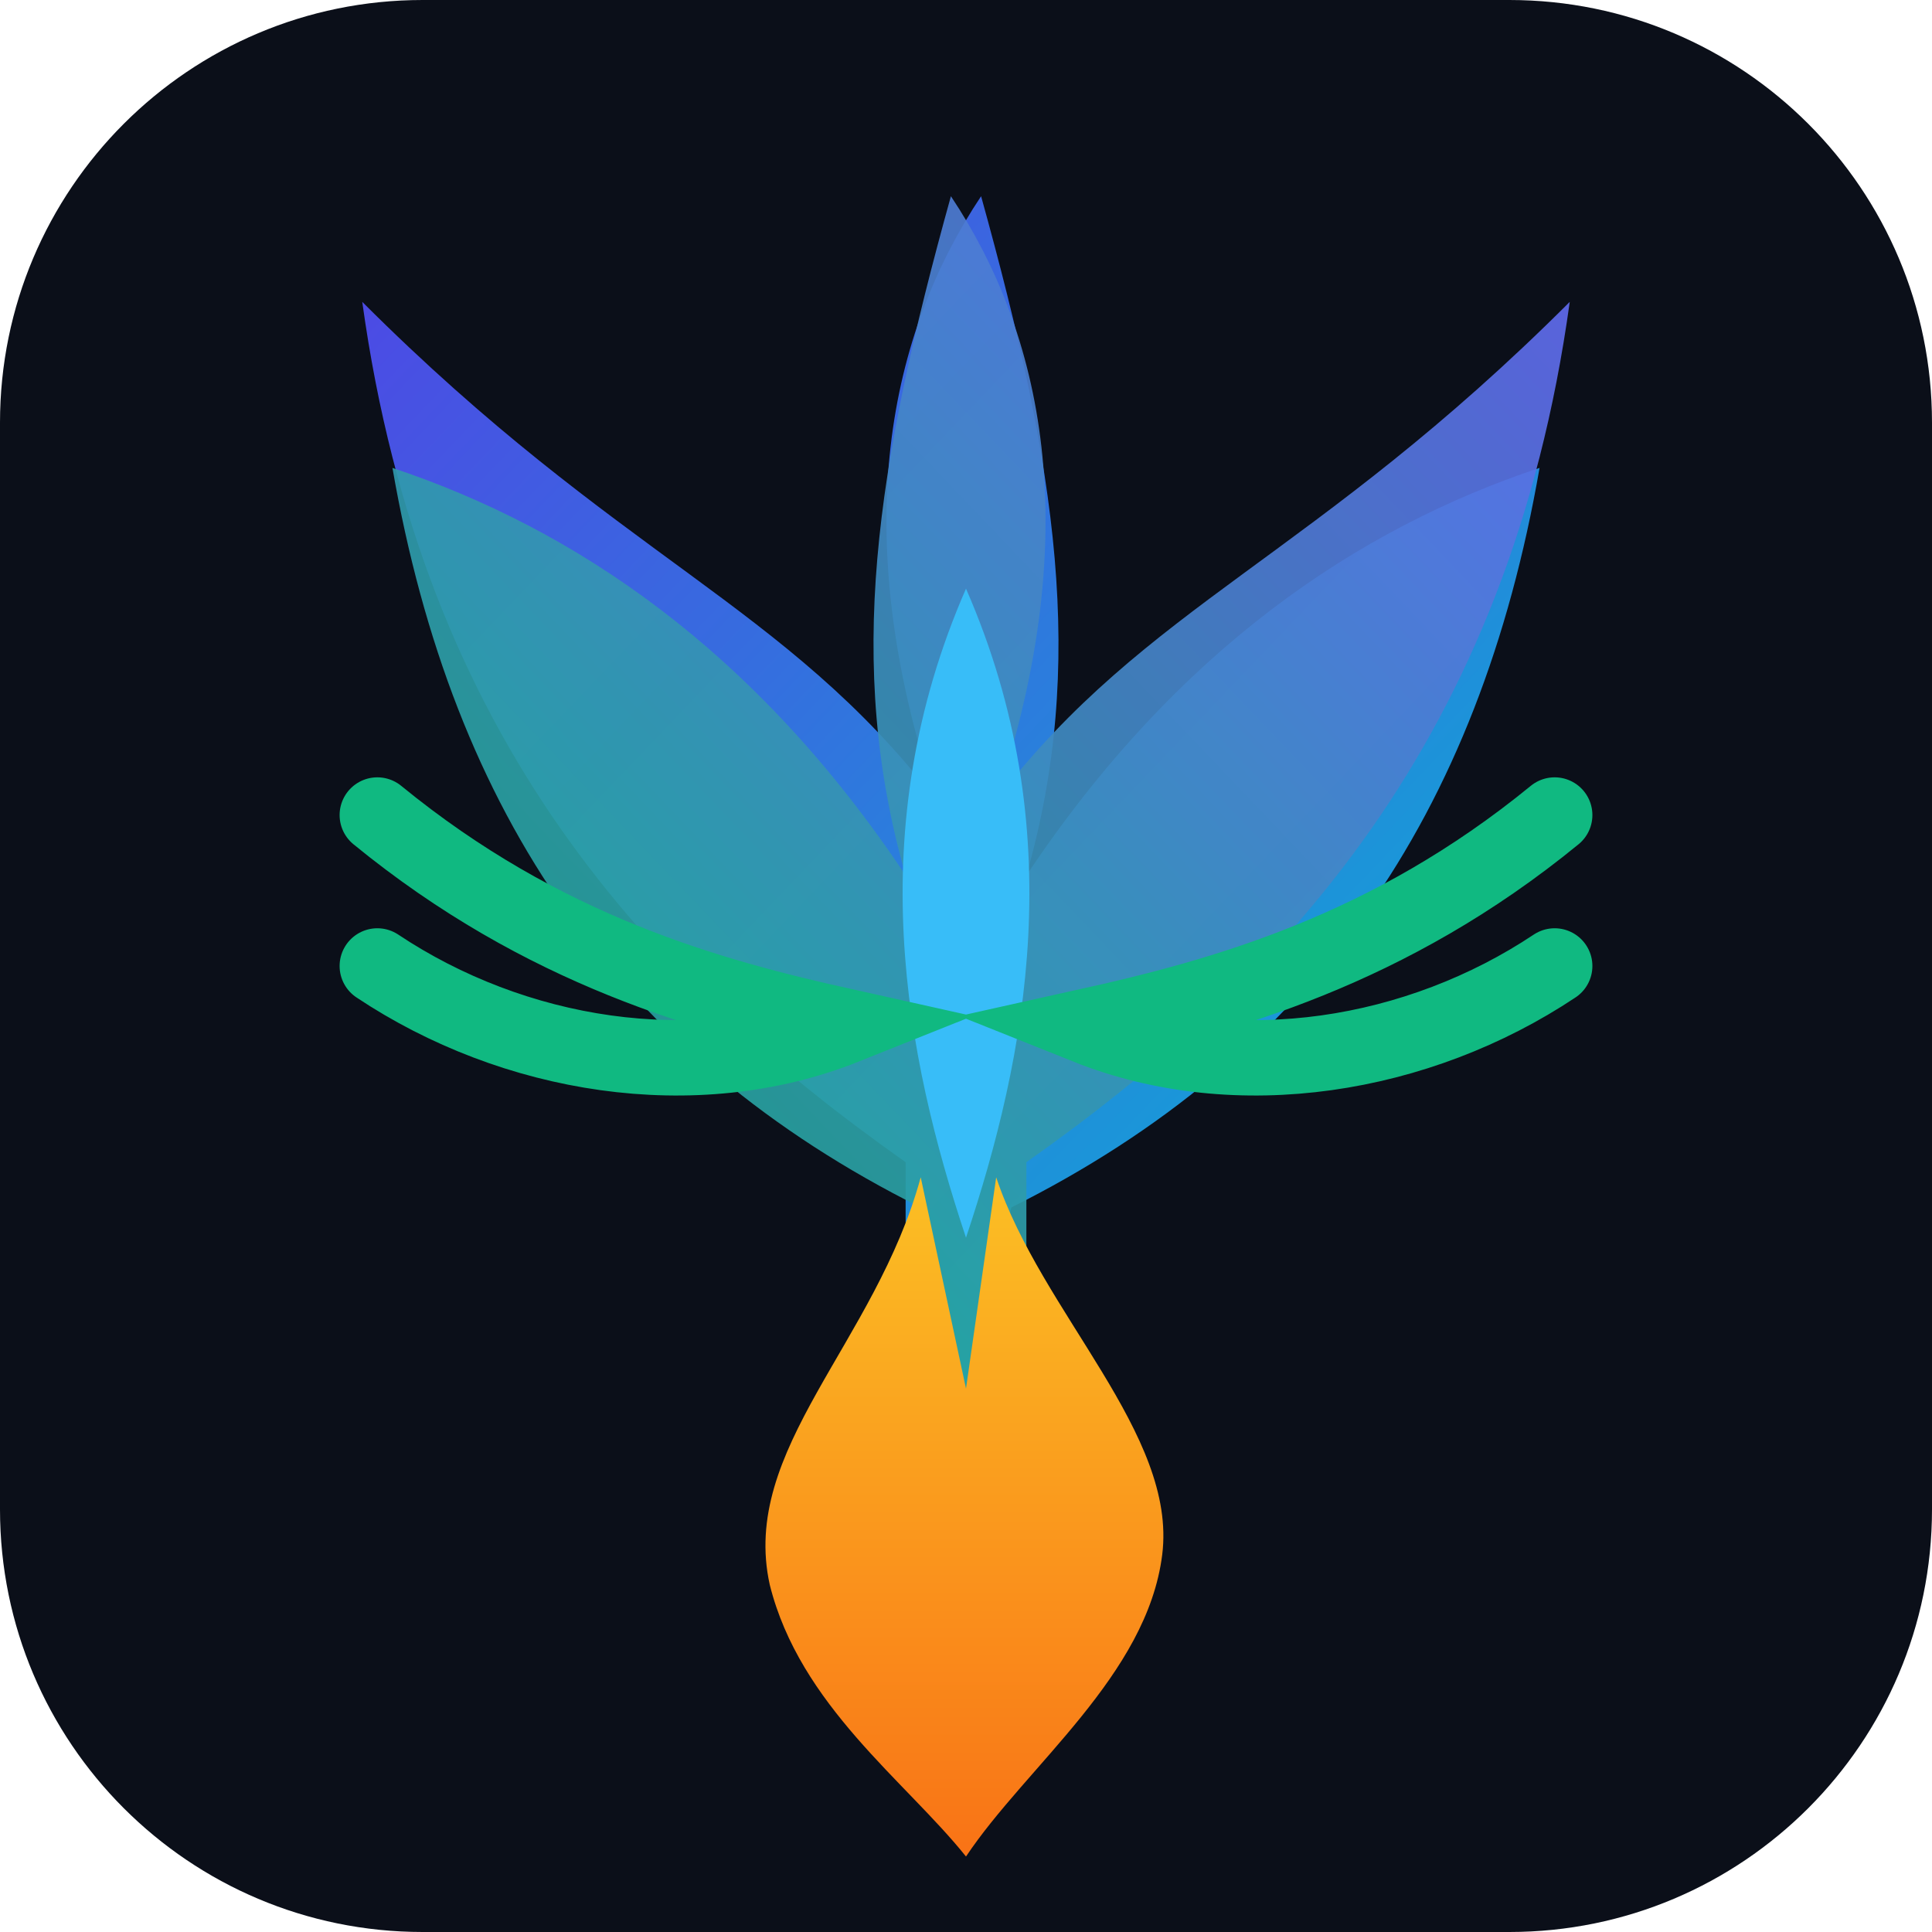
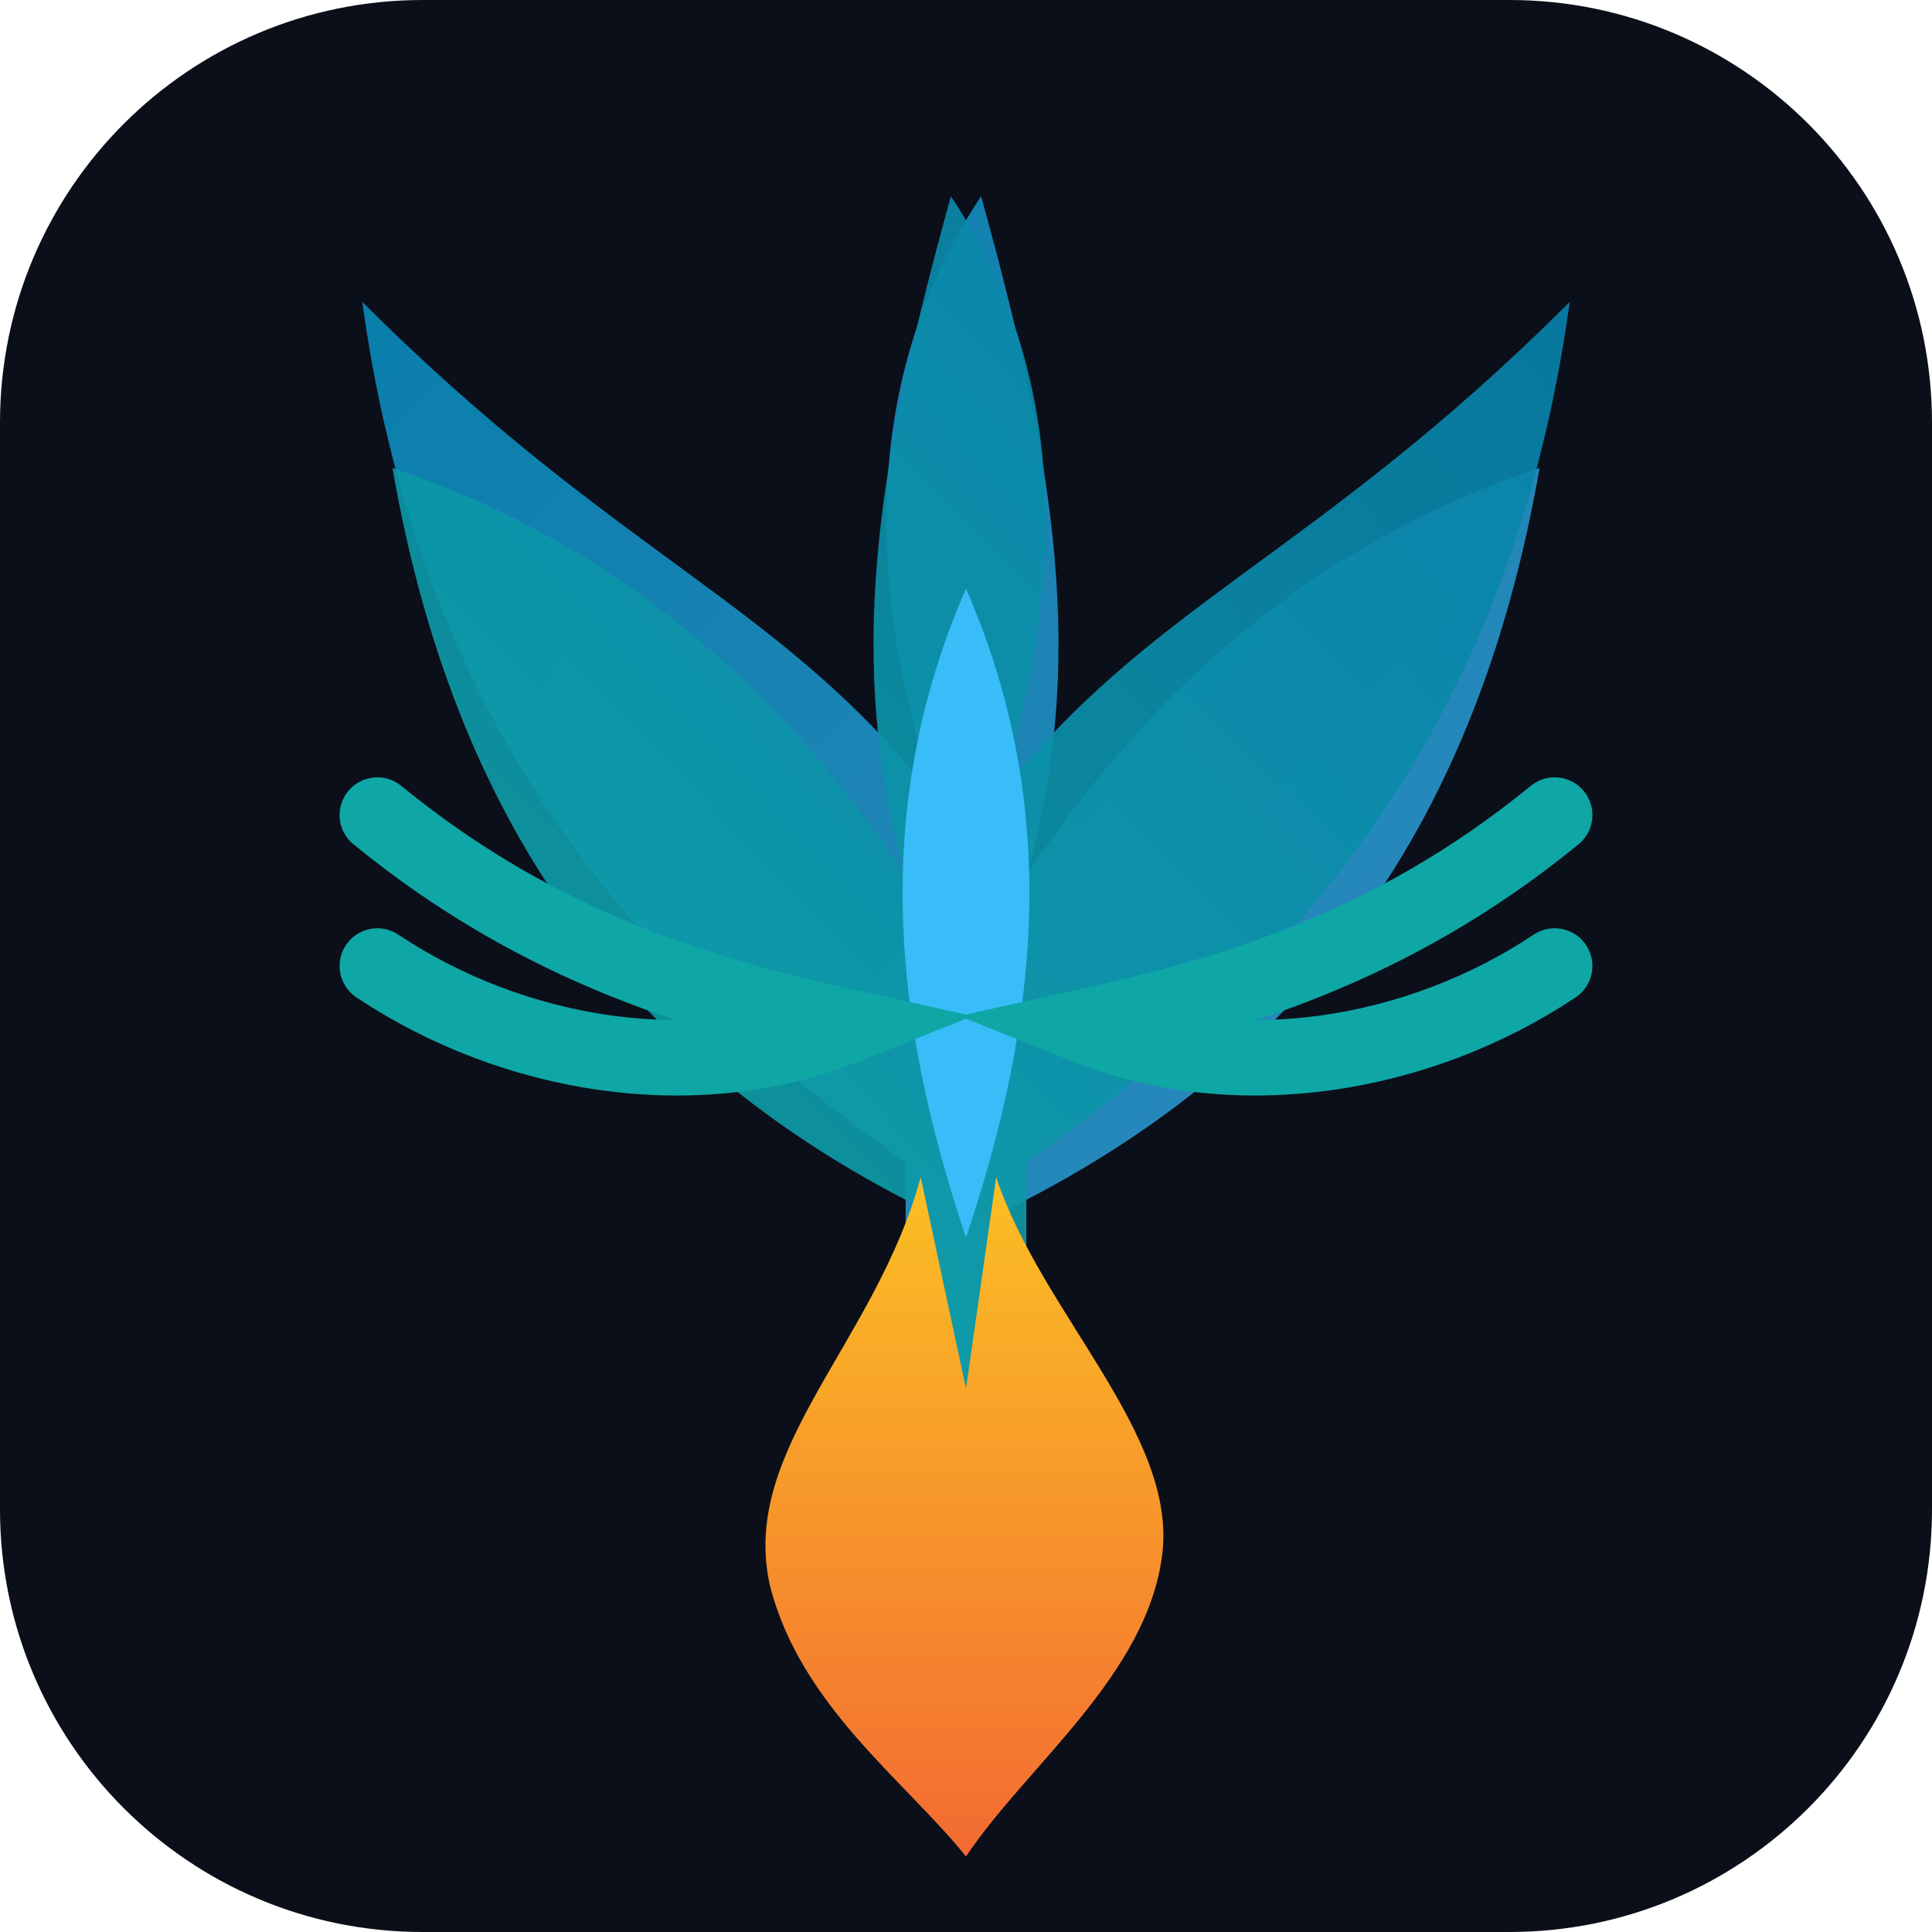
<svg xmlns="http://www.w3.org/2000/svg" viewBox="0 0 128 128" role="img" aria-label="CivicPulse phoenix mark">
  <defs>
    <linearGradient id="wingL" x1="0" y1="0" x2="1" y2="1">
-       <stop stop-color="#4F46E5" />
-       <stop offset="1" stop-color="#06B6D4" />
+       <stop stop-color="#087EAA" />
+       <stop offset="1" stop-color="#328CC1" />
    </linearGradient>
    <linearGradient id="wingR" x1="1" y1="0" x2="0" y2="1">
-       <stop stop-color="#6366F1" />
-       <stop offset="1" stop-color="#10B981" />
+       <stop stop-color="#087EAA" />
+       <stop offset="1" stop-color="#0FA6A6" />
    </linearGradient>
    <linearGradient id="flame" x1="0" y1="0" x2="0" y2="1">
      <stop stop-color="#FBBF24" />
-       <stop offset="1" stop-color="#F97316" />
+       <stop offset="1" stop-color="#F36B32" />
    </linearGradient>
  </defs>
  <rect width="128" height="128" rx="28" fill="#0B0F19" />
  <path d="M60 77C43 65 28 49 24 20c17 17 28 20 38 33-6-18-3-31 3-40 5 18 7 31 3 45 10-15 22-23 34-27-4 23-15 39-35 49l-3 15H60z" fill="url(#wingL)" />
  <path d="M68 77c17-12 32-28 36-57-17 17-28 20-38 33 6-18 3-31-3-40-5 18-7 31-3 45-10-15-22-23-34-27 4 23 15 39 35 49l3 15h4z" fill="url(#wingR)" opacity=".92" />
  <path d="M64 39c-7 16-4 31 0 43 4-12 7-27 0-43z" fill="#38BDF8" />
  <path d="M61 78c-3 11-12 18-10 27 2 8 9 13 13 18 4-6 12-12 13-20 1-8-8-16-11-25l-2 14z" fill="url(#flame)" />
-   <path d="M25 54c11 9 22 12 31 14-10 4-22 2-31-4M103 54C92 63 81 66 72 68c10 4 22 2 31-4" fill="none" stroke="#10B981" stroke-width="5" stroke-linecap="round" />
+   <path d="M25 54c11 9 22 12 31 14-10 4-22 2-31-4M103 54C92 63 81 66 72 68c10 4 22 2 31-4" fill="none" stroke="#0FA6A6" stroke-width="5" stroke-linecap="round" />
</svg>
